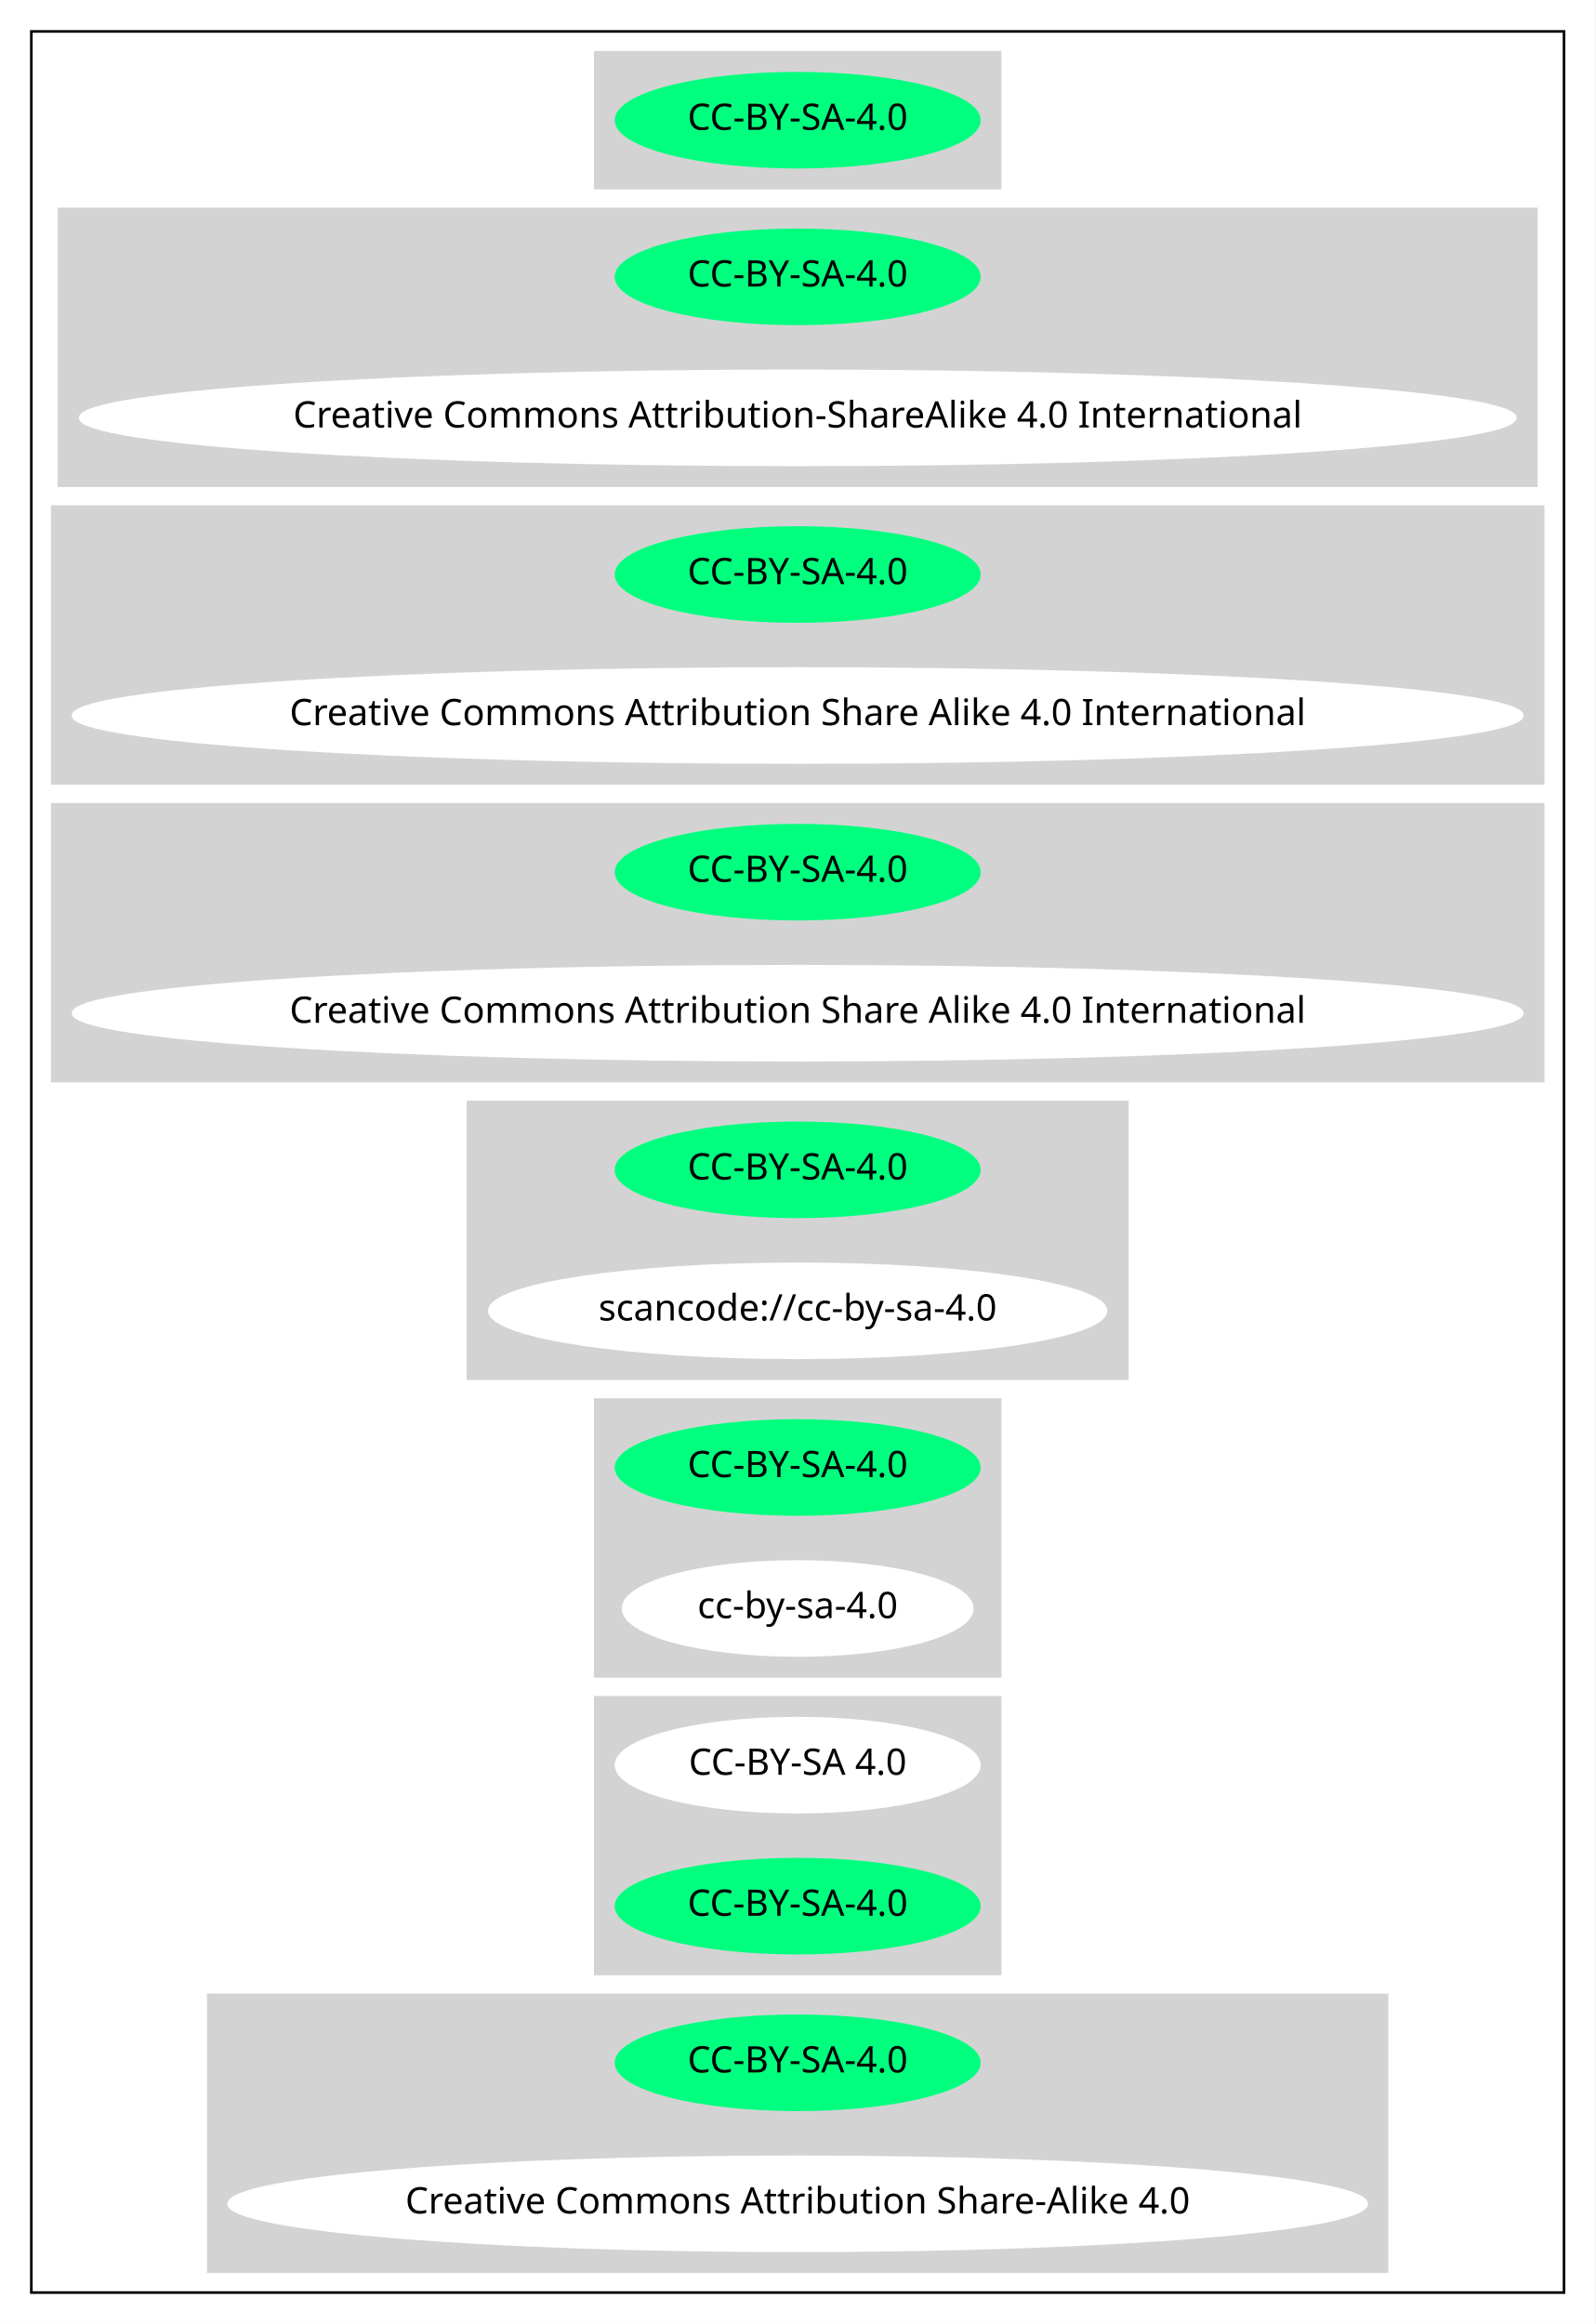
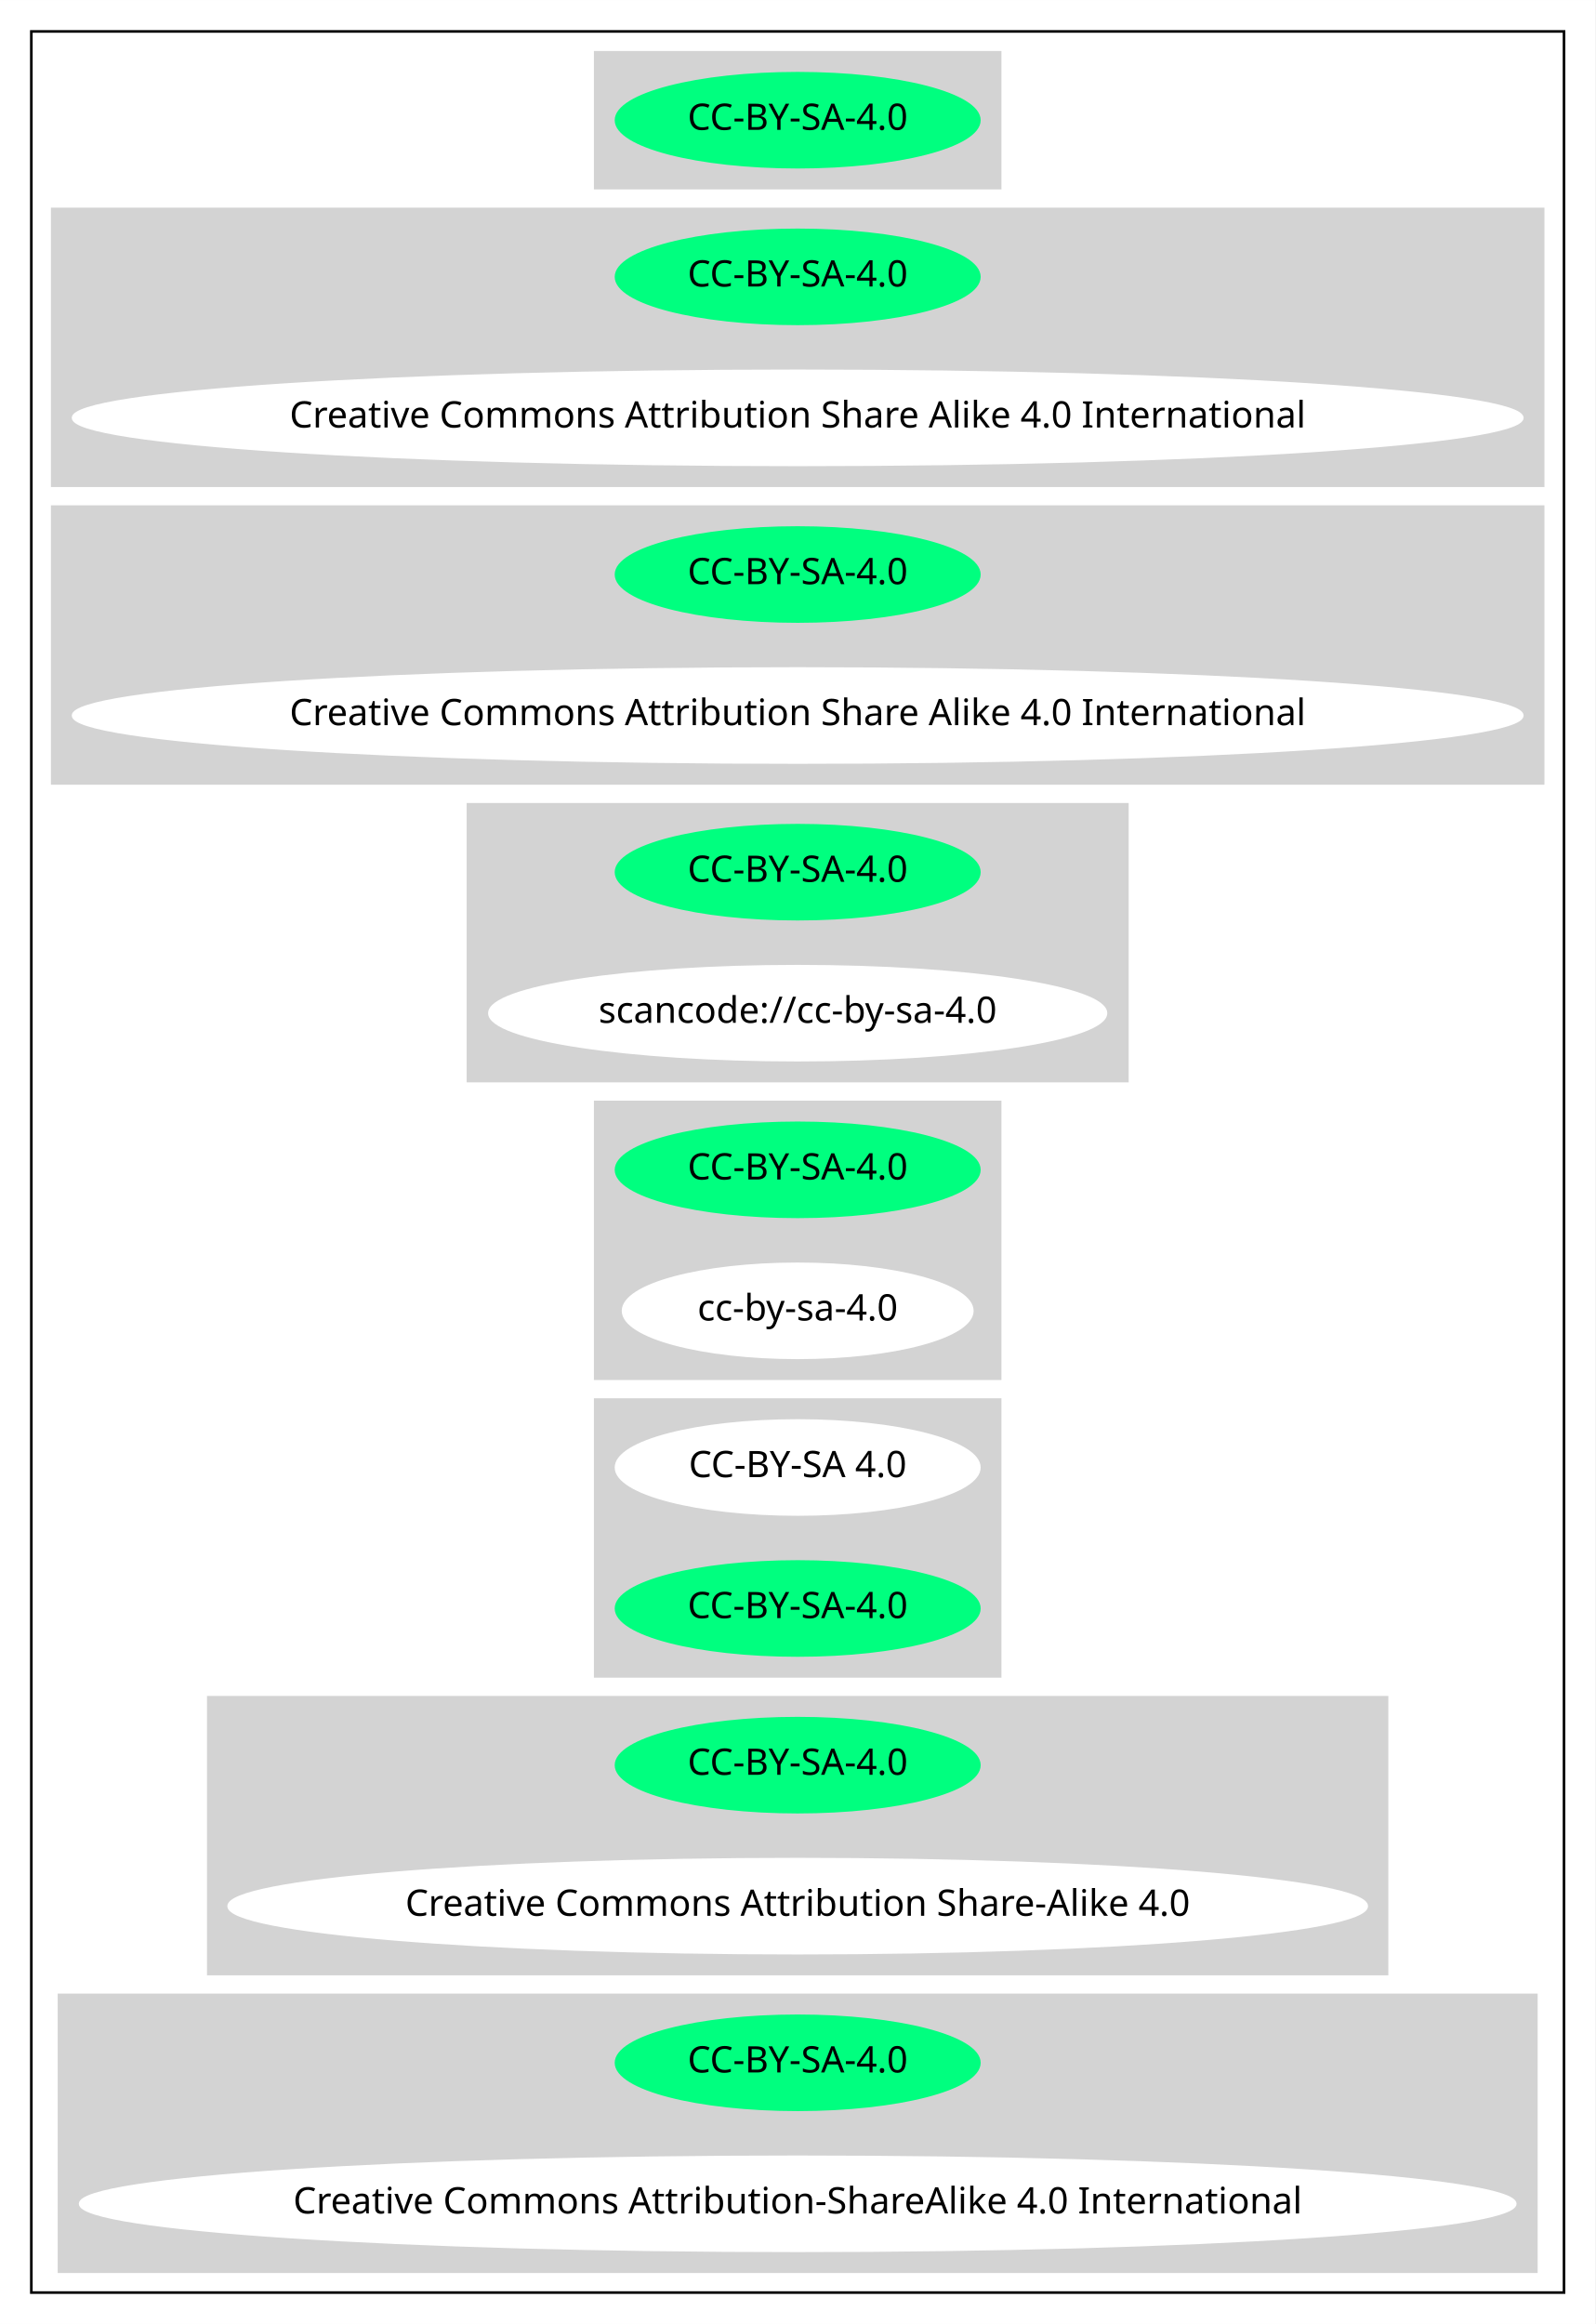
<svg xmlns="http://www.w3.org/2000/svg" width="611pt" height="890pt" viewBox="0.00 0.00 611.05 890.00">
  <g id="graph0" class="graph" transform="scale(1 1) rotate(0) translate(4 886)">
    <polygon fill="white" stroke="transparent" points="-4,4 -4,-886 607.05,-886 607.05,4 -4,4" />
    <g id="clust1" class="cluster">
      <polygon fill="none" stroke="black" points="8,-8 8,-874 595.05,-874 595.05,-8 8,-8" />
    </g>
    <g id="clust2" class="cluster">
      <polygon fill="lightgray" stroke="lightgray" points="223.98,-814 223.98,-866 379.07,-866 379.07,-814 223.98,-814" />
    </g>
    <g id="clust3" class="cluster">
-       <polygon fill="lightgray" stroke="lightgray" points="18.6,-700 18.6,-806 584.45,-806 584.45,-700 18.6,-700" />
+       <polygon fill="lightgray" stroke="lightgray" points="16,-700 16,-806 587.05,-806 587.05,-700 16,-700" />
    </g>
    <g id="clust4" class="cluster">
      <polygon fill="lightgray" stroke="lightgray" points="16,-586 16,-692 587.05,-692 587.05,-586 16,-586" />
    </g>
    <g id="clust5" class="cluster">
-       <polygon fill="lightgray" stroke="lightgray" points="16,-472 16,-578 587.05,-578 587.05,-472 16,-472" />
+       <polygon fill="lightgray" stroke="lightgray" points="175.24,-472 175.24,-578 427.81,-578 427.81,-472 175.24,-472" />
    </g>
    <g id="clust6" class="cluster">
-       <polygon fill="lightgray" stroke="lightgray" points="175.24,-358 175.24,-464 427.81,-464 427.81,-358 175.24,-358" />
+       <polygon fill="lightgray" stroke="lightgray" points="223.98,-358 223.98,-464 379.07,-464 379.07,-358 223.98,-358" />
    </g>
    <g id="clust7" class="cluster">
      <polygon fill="lightgray" stroke="lightgray" points="223.98,-244 223.98,-350 379.07,-350 379.07,-244 223.98,-244" />
    </g>
    <g id="clust8" class="cluster">
-       <polygon fill="lightgray" stroke="lightgray" points="223.98,-130 223.98,-236 379.07,-236 379.07,-130 223.98,-130" />
+       <polygon fill="lightgray" stroke="lightgray" points="75.79,-130 75.79,-236 527.26,-236 527.26,-130 75.79,-130" />
    </g>
    <g id="clust9" class="cluster">
-       <polygon fill="lightgray" stroke="lightgray" points="75.79,-16 75.79,-122 527.26,-122 527.26,-16 75.79,-16" />
+       <polygon fill="lightgray" stroke="lightgray" points="18.6,-16 18.6,-122 584.45,-122 584.45,-16 18.6,-16" />
    </g>
    <g id="node1" class="node">
      <ellipse fill="springgreen" stroke="springgreen" cx="301.53" cy="-840" rx="69.59" ry="18" />
      <text text-anchor="middle" x="301.53" y="-836.3" font-family="Times-Roman" font-size="14.00">CC-BY-SA-4.0</text>
    </g>
    <g id="node2" class="node">
      <ellipse fill="springgreen" stroke="springgreen" cx="301.53" cy="-780" rx="69.59" ry="18" />
      <text text-anchor="middle" x="301.53" y="-776.3" font-family="Times-Roman" font-size="14.00">CC-BY-SA-4.0</text>
    </g>
    <g id="node3" class="node">
-       <ellipse fill="white" stroke="white" cx="301.53" cy="-726" rx="274.85" ry="18" />
-       <text text-anchor="middle" x="301.53" y="-722.3" font-family="Times-Roman" font-size="14.00">Creative Commons Attribution-ShareAlike 4.0 International</text>
+       <ellipse fill="white" stroke="white" cx="301.53" cy="-726" rx="277.55" ry="18" />
+       <text text-anchor="middle" x="301.53" y="-722.3" font-family="Times-Roman" font-size="14.00">Creative Commons Attribution Share Alike 4.0 International</text>
    </g>
    <g id="node4" class="node">
      <ellipse fill="springgreen" stroke="springgreen" cx="301.53" cy="-666" rx="69.59" ry="18" />
      <text text-anchor="middle" x="301.53" y="-662.3" font-family="Times-Roman" font-size="14.00">CC-BY-SA-4.0</text>
    </g>
    <g id="node5" class="node">
      <ellipse fill="white" stroke="white" cx="301.53" cy="-612" rx="277.55" ry="18" />
      <text text-anchor="middle" x="301.53" y="-608.3" font-family="Times-Roman" font-size="14.00">Creative Commons Attribution Share Alike 4.0 International</text>
    </g>
    <g id="node6" class="node">
      <ellipse fill="springgreen" stroke="springgreen" cx="301.53" cy="-552" rx="69.59" ry="18" />
      <text text-anchor="middle" x="301.53" y="-548.3" font-family="Times-Roman" font-size="14.00">CC-BY-SA-4.0</text>
    </g>
    <g id="node7" class="node">
-       <ellipse fill="white" stroke="white" cx="301.53" cy="-498" rx="277.55" ry="18" />
-       <text text-anchor="middle" x="301.53" y="-494.3" font-family="Times-Roman" font-size="14.00">Creative Commons Attribution Share Alike 4.0 International</text>
+       <ellipse fill="white" stroke="white" cx="301.53" cy="-498" rx="118.08" ry="18" />
+       <text text-anchor="middle" x="301.53" y="-494.3" font-family="Times-Roman" font-size="14.00">scancode://cc-by-sa-4.0</text>
    </g>
    <g id="node8" class="node">
      <ellipse fill="springgreen" stroke="springgreen" cx="301.53" cy="-438" rx="69.59" ry="18" />
      <text text-anchor="middle" x="301.53" y="-434.3" font-family="Times-Roman" font-size="14.00">CC-BY-SA-4.0</text>
    </g>
    <g id="node9" class="node">
-       <ellipse fill="white" stroke="white" cx="301.53" cy="-384" rx="118.08" ry="18" />
-       <text text-anchor="middle" x="301.53" y="-380.3" font-family="Times-Roman" font-size="14.00">scancode://cc-by-sa-4.0</text>
+       <ellipse fill="white" stroke="white" cx="301.53" cy="-384" rx="66.89" ry="18" />
+       <text text-anchor="middle" x="301.53" y="-380.3" font-family="Times-Roman" font-size="14.00">cc-by-sa-4.0</text>
    </g>
    <g id="node10" class="node">
-       <ellipse fill="springgreen" stroke="springgreen" cx="301.53" cy="-324" rx="69.59" ry="18" />
-       <text text-anchor="middle" x="301.53" y="-320.3" font-family="Times-Roman" font-size="14.00">CC-BY-SA-4.0</text>
+       <ellipse fill="white" stroke="white" cx="301.53" cy="-324" rx="69.59" ry="18" />
+       <text text-anchor="middle" x="301.53" y="-320.3" font-family="Times-Roman" font-size="14.00">CC-BY-SA 4.0</text>
    </g>
    <g id="node11" class="node">
-       <ellipse fill="white" stroke="white" cx="301.53" cy="-270" rx="66.89" ry="18" />
-       <text text-anchor="middle" x="301.53" y="-266.3" font-family="Times-Roman" font-size="14.00">cc-by-sa-4.0</text>
+       <ellipse fill="springgreen" stroke="springgreen" cx="301.53" cy="-270" rx="69.59" ry="18" />
+       <text text-anchor="middle" x="301.53" y="-266.3" font-family="Times-Roman" font-size="14.00">CC-BY-SA-4.0</text>
    </g>
    <g id="node12" class="node">
-       <ellipse fill="white" stroke="white" cx="301.53" cy="-210" rx="69.59" ry="18" />
-       <text text-anchor="middle" x="301.53" y="-206.3" font-family="Times-Roman" font-size="14.00">CC-BY-SA 4.0</text>
+       <ellipse fill="springgreen" stroke="springgreen" cx="301.53" cy="-210" rx="69.59" ry="18" />
+       <text text-anchor="middle" x="301.53" y="-206.3" font-family="Times-Roman" font-size="14.00">CC-BY-SA-4.0</text>
    </g>
    <g id="node13" class="node">
-       <ellipse fill="springgreen" stroke="springgreen" cx="301.53" cy="-156" rx="69.59" ry="18" />
-       <text text-anchor="middle" x="301.53" y="-152.3" font-family="Times-Roman" font-size="14.00">CC-BY-SA-4.0</text>
+       <ellipse fill="white" stroke="white" cx="301.53" cy="-156" rx="217.96" ry="18" />
+       <text text-anchor="middle" x="301.53" y="-152.3" font-family="Times-Roman" font-size="14.00">Creative Commons Attribution Share-Alike 4.0</text>
    </g>
    <g id="node14" class="node">
      <ellipse fill="springgreen" stroke="springgreen" cx="301.53" cy="-96" rx="69.59" ry="18" />
      <text text-anchor="middle" x="301.53" y="-92.3" font-family="Times-Roman" font-size="14.00">CC-BY-SA-4.0</text>
    </g>
    <g id="node15" class="node">
-       <ellipse fill="white" stroke="white" cx="301.53" cy="-42" rx="217.96" ry="18" />
-       <text text-anchor="middle" x="301.53" y="-38.3" font-family="Times-Roman" font-size="14.00">Creative Commons Attribution Share-Alike 4.0</text>
+       <ellipse fill="white" stroke="white" cx="301.53" cy="-42" rx="274.85" ry="18" />
+       <text text-anchor="middle" x="301.53" y="-38.3" font-family="Times-Roman" font-size="14.00">Creative Commons Attribution-ShareAlike 4.0 International</text>
    </g>
  </g>
</svg>
